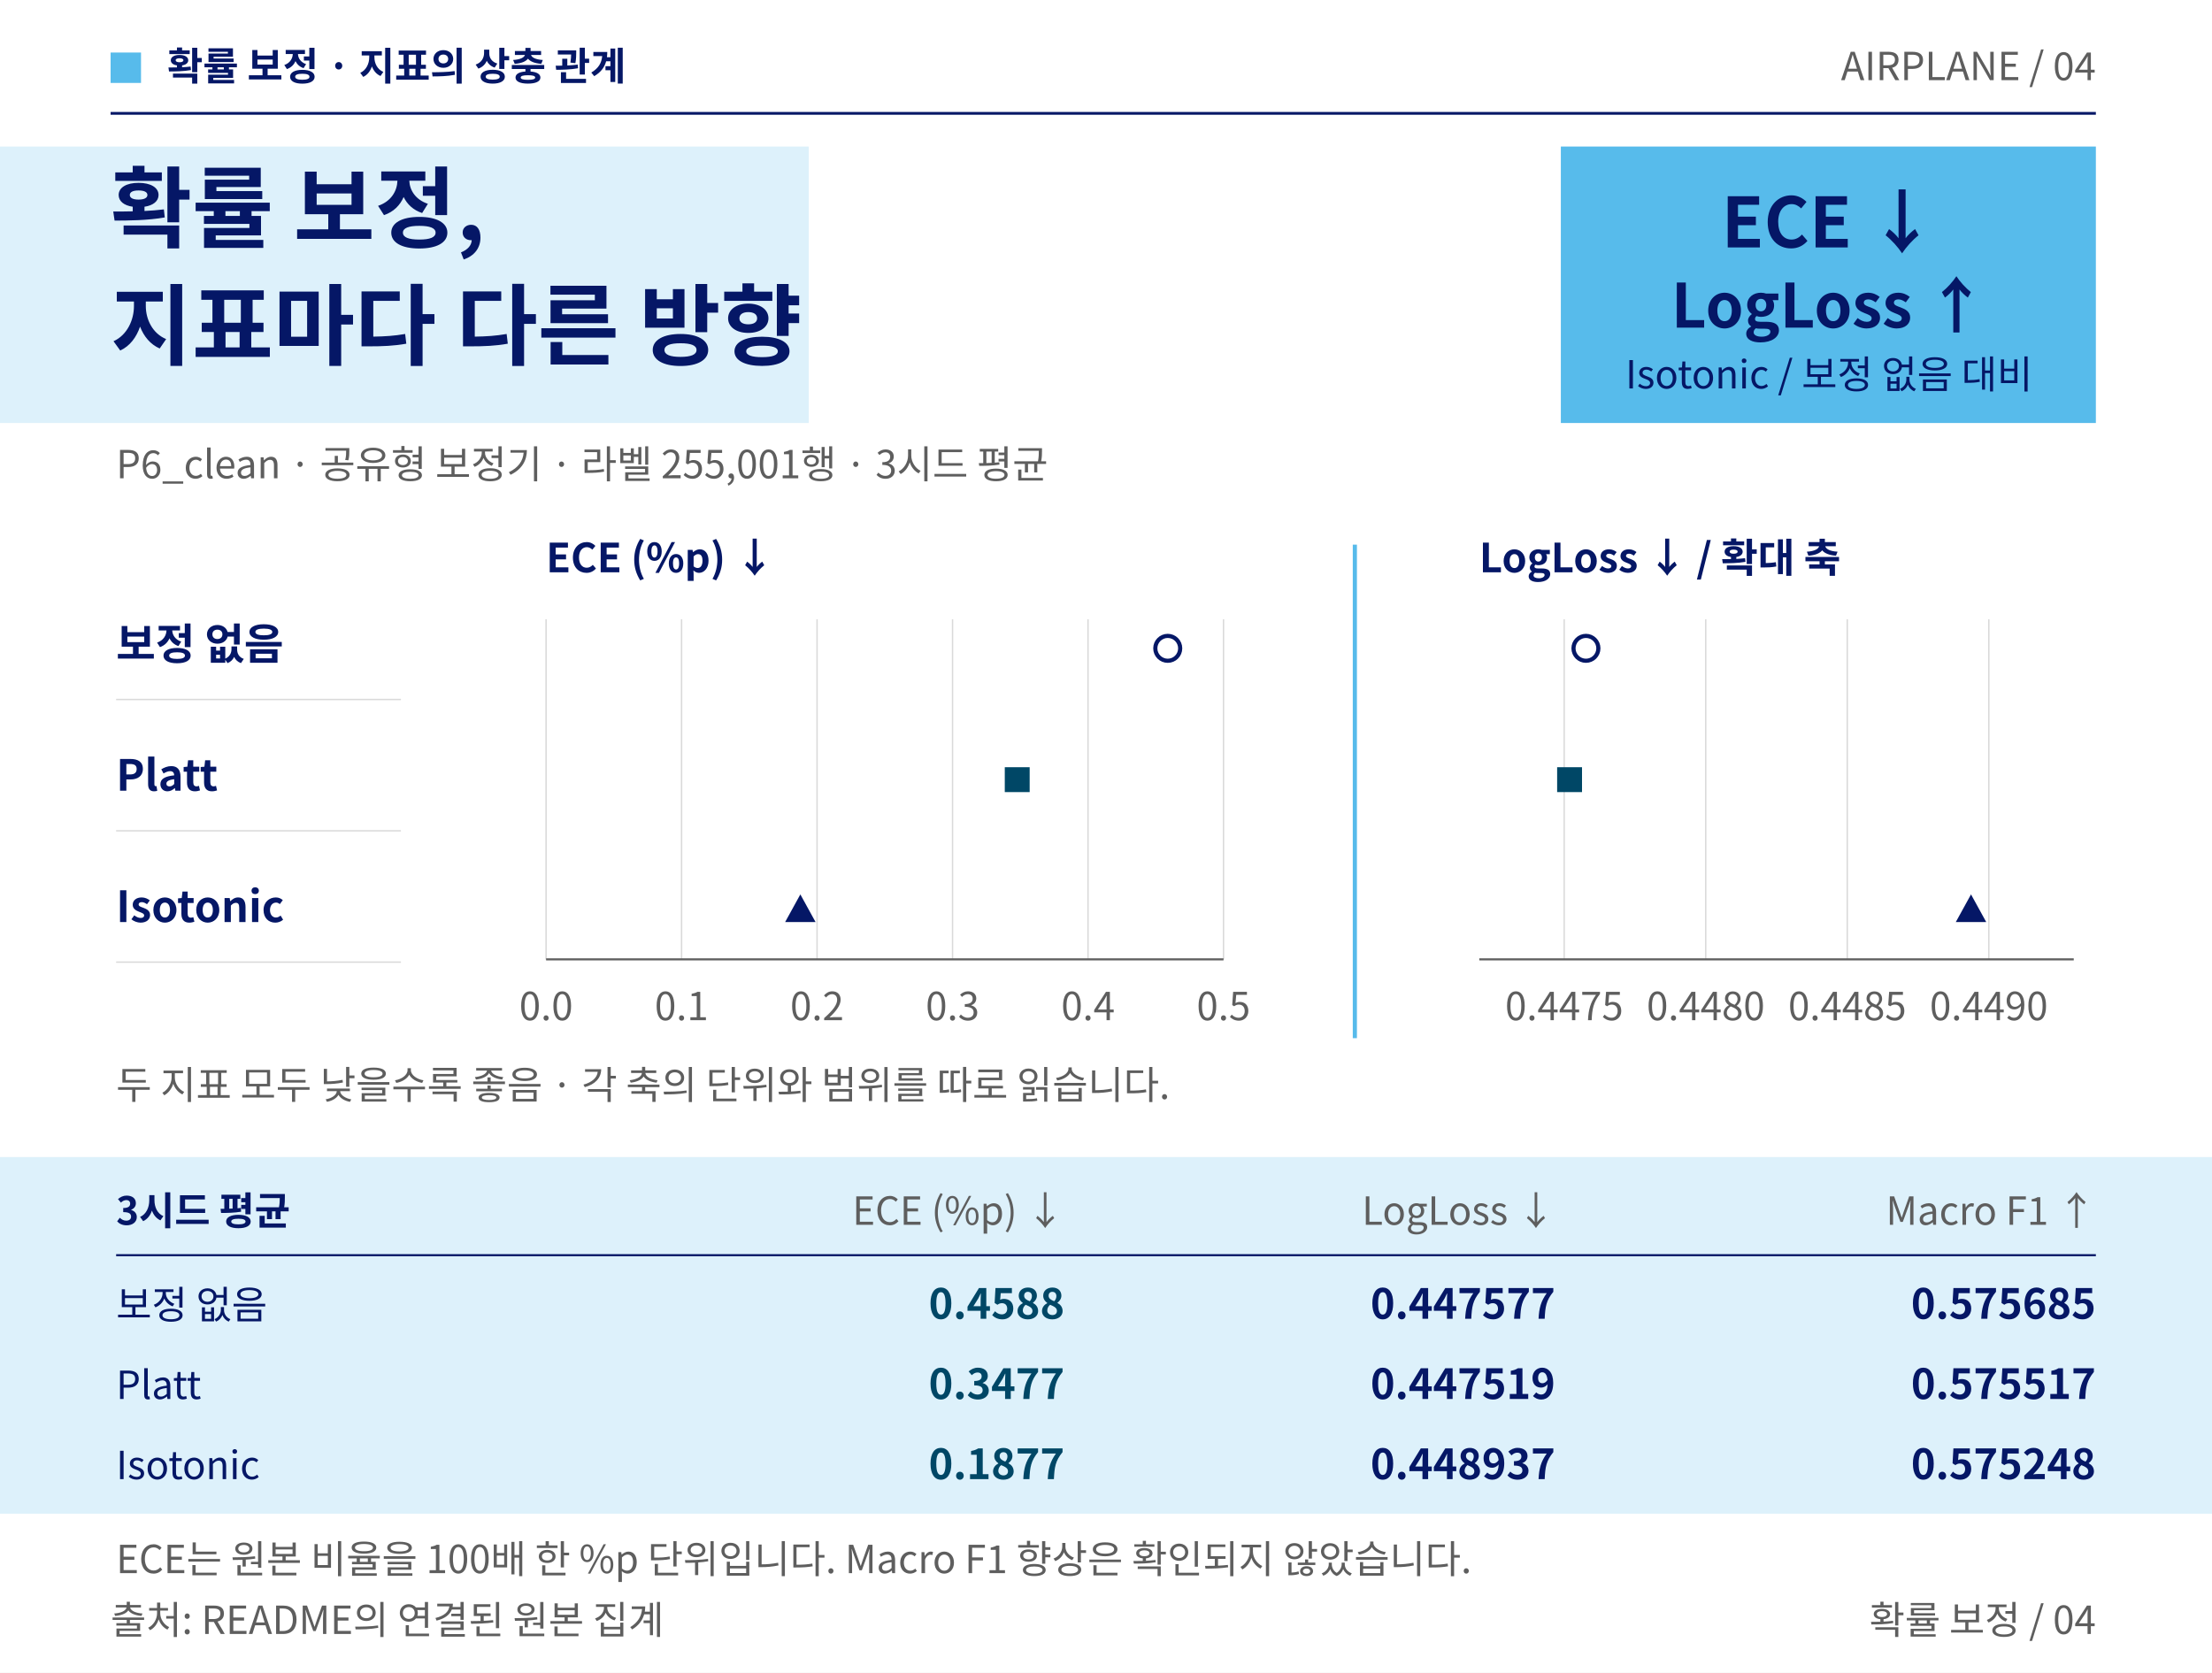
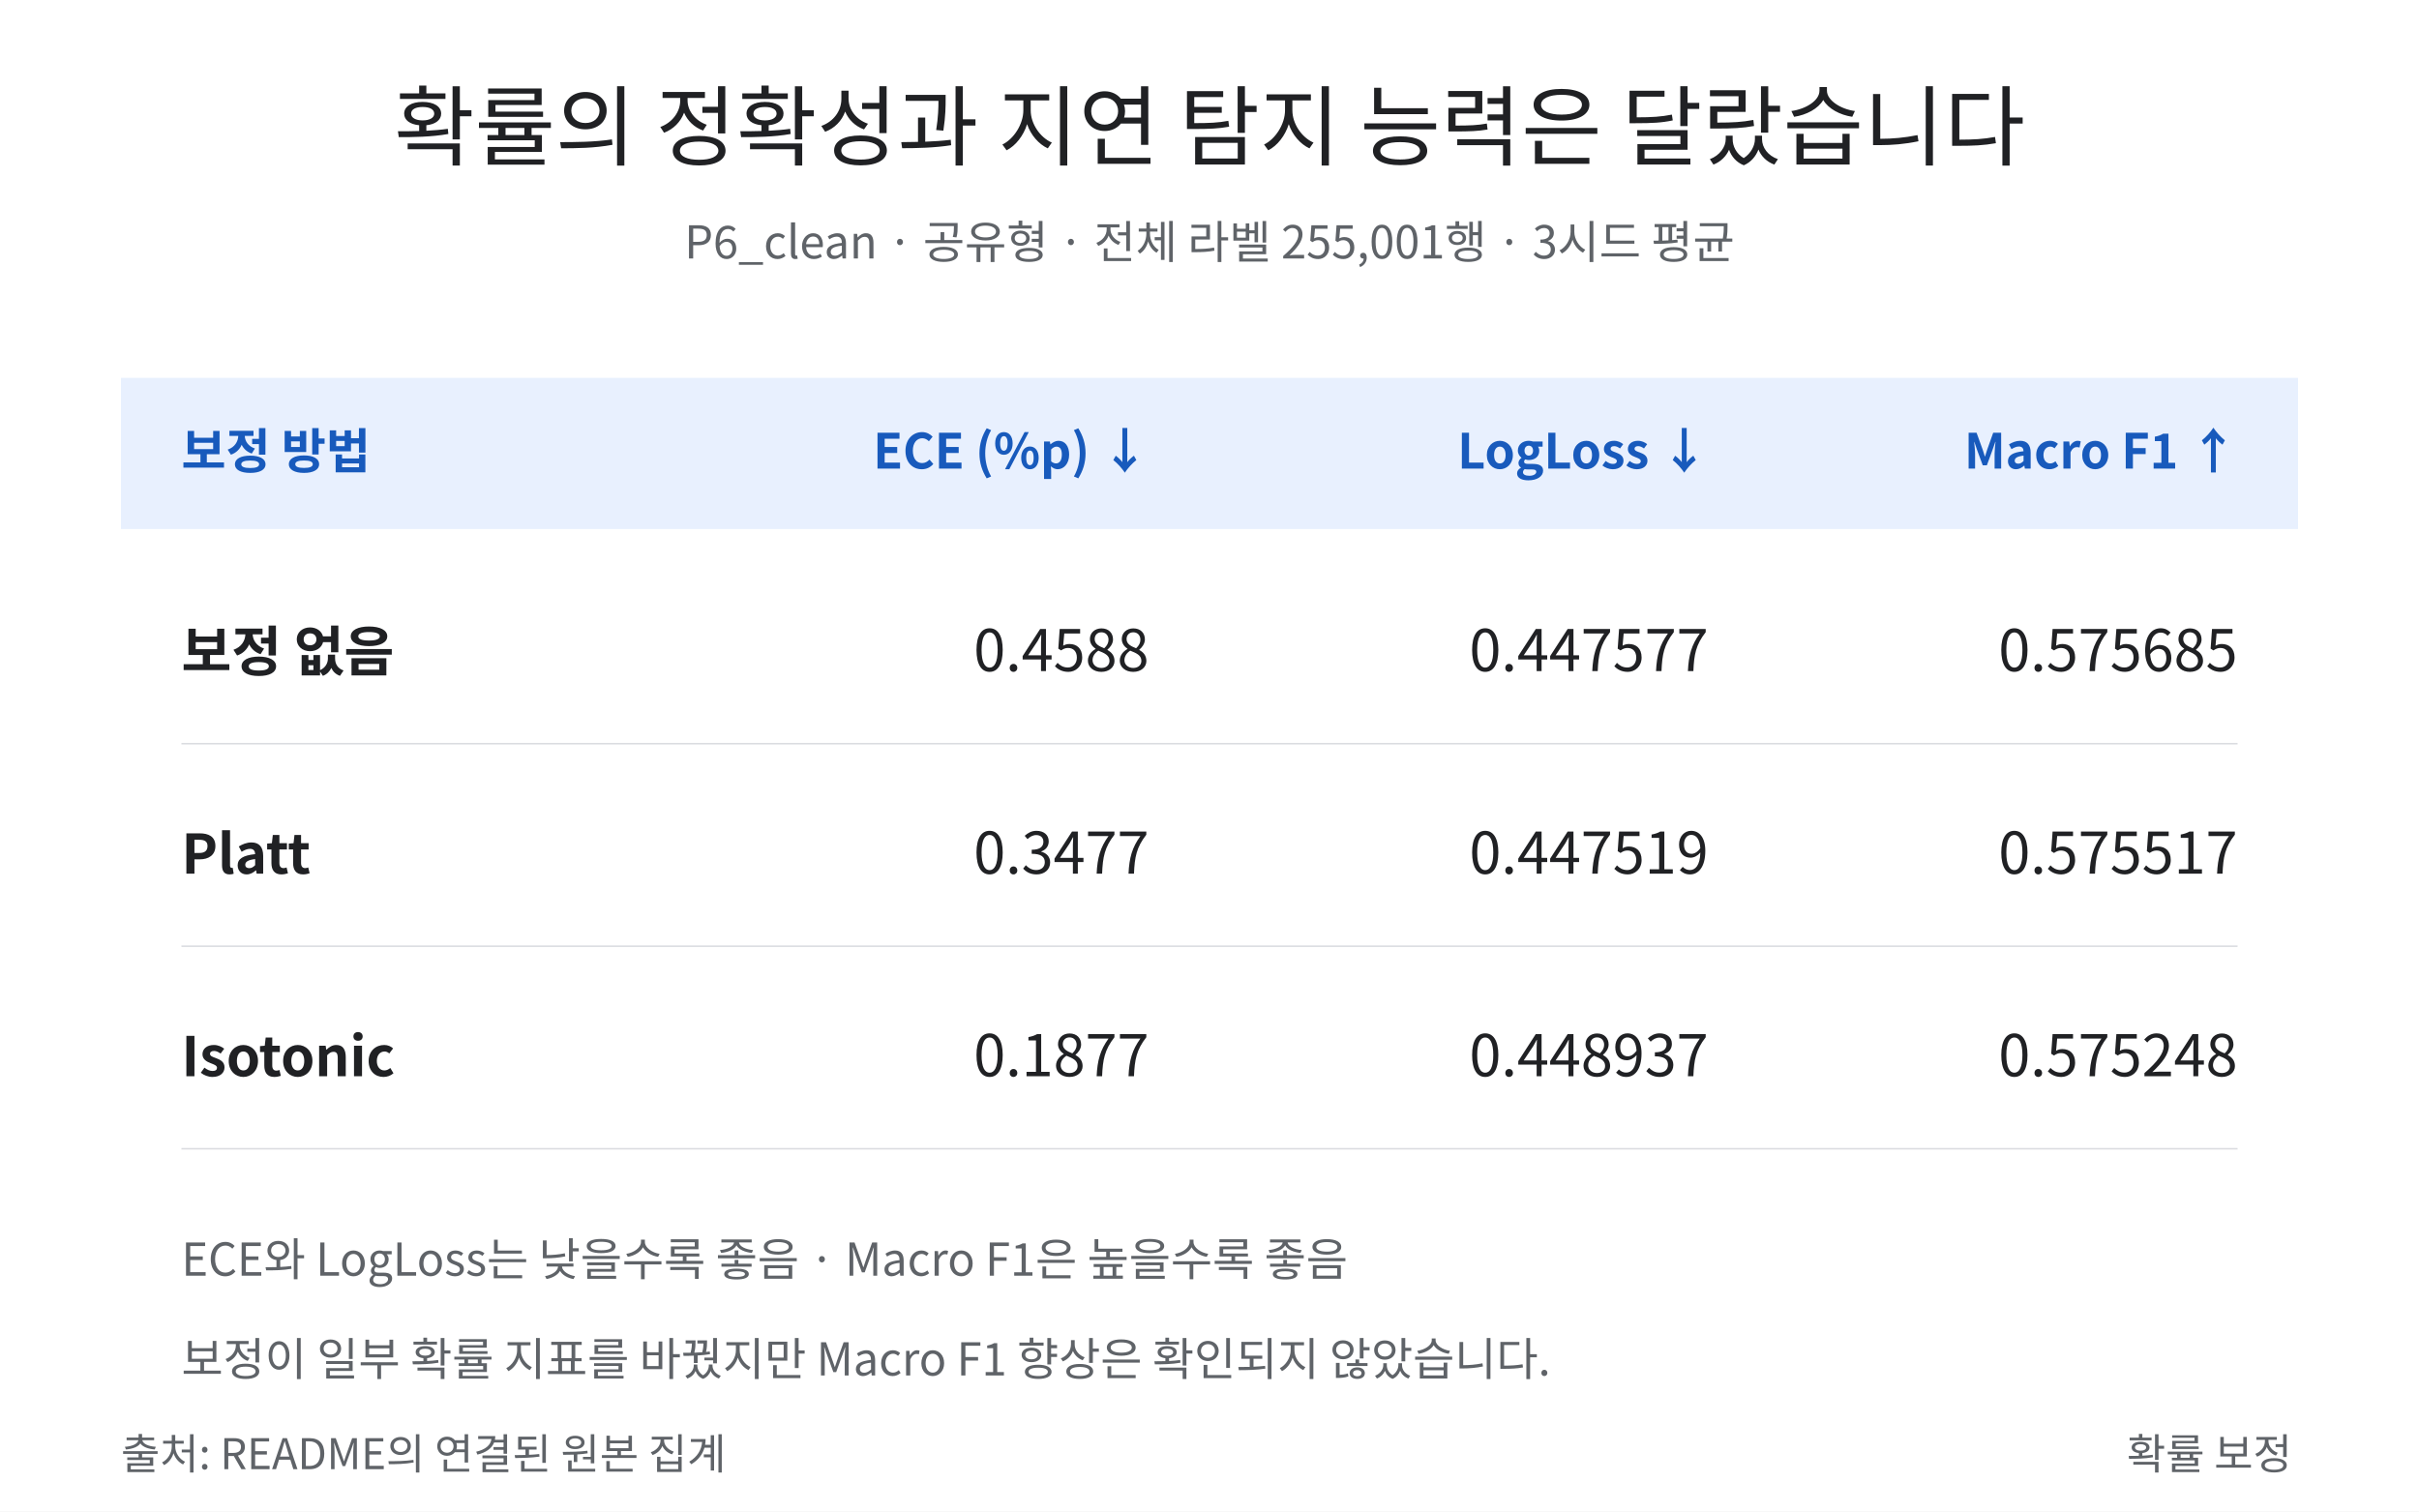
- <svg xmlns="http://www.w3.org/2000/svg" width="1600" height="1210" viewBox="0 0 1600 1210" role="img" aria-labelledby="title desc" data-design="refined-evidence-f" data-chart-type="aligned-independent-calibration-panels">
+ <svg xmlns="http://www.w3.org/2000/svg" width="1600" height="1000" viewBox="0 0 1600 1000" role="img" aria-labelledby="title desc" data-design="technical-launch-h" data-chart-type="calibration-tradeoff-scorecard">
  <style>text{font-family:"Noto Sans CJK KR","Malgun Gothic","Apple SD Gothic Neo",sans-serif;font-variant-numeric:tabular-nums}</style>
-   <rect width="1600" height="1210" fill="#FFFFFF" />
-   <rect x="0.000" y="106.000" width="585.000" height="200.000" fill="#DDF1FB" />
-   <rect x="1129.000" y="106.000" width="387.000" height="200.000" fill="#57BBEB" />
-   <rect x="80.000" y="38.000" width="22.000" height="22.000" fill="#57BBEB" />
-   <text x="121.000" y="58.000" font-size="28" fill="#051766" font-weight="600" text-anchor="start">확률 보정 · 지표의 상충 관계</text>
-   <text x="1516.000" y="58.000" font-size="28" fill="#5E5E5E" font-weight="400" text-anchor="end">AIRPLANE  /  04</text>
-   <line x1="80.000" y1="82.000" x2="1516.000" y2="82.000" stroke="#051766" stroke-width="2" />
-   <text x="80.000" y="174.000" font-size="64" fill="#051766" font-weight="700" text-anchor="start" style="font-family:Noto Sans CJK KR, Malgun Gothic, Apple SD Gothic Neo, sans-serif">확률 보정,</text>
-   <text x="80.000" y="259.000" font-size="64" fill="#051766" font-weight="700" text-anchor="start" style="font-family:Noto Sans CJK KR, Malgun Gothic, Apple SD Gothic Neo, sans-serif">지표마다 다른 방향</text>
-   <text x="1323.000" y="179.000" font-size="50" fill="#051766" font-weight="700" text-anchor="middle">ECE ↓</text>
-   <text x="1323.000" y="237.000" font-size="44" fill="#051766" font-weight="600" text-anchor="middle">LogLoss ↑</text>
-   <text x="1323.000" y="281.000" font-size="28" fill="#051766" font-weight="400" text-anchor="middle">Isotonic / 보정 없음 대비</text>
-   <text x="84.000" y="346.000" font-size="28" fill="#5E5E5E" font-weight="400" text-anchor="start">P6_clean · 공유형 보정기 · 라벨 255,001행 · 3시드 평균</text>
-   <text x="395.000" y="414.000" font-size="29" fill="#051766" font-weight="600" text-anchor="start">ECE (%p) ↓</text>
-   <line x1="395.000" y1="448.000" x2="395.000" y2="694.000" stroke="#D9D9D9" stroke-width="1" />
-   <text x="395.000" y="738.000" font-size="28" fill="#5E5E5E" font-weight="400" text-anchor="middle">0.0</text>
-   <line x1="493.000" y1="448.000" x2="493.000" y2="694.000" stroke="#D9D9D9" stroke-width="1" />
-   <text x="493.000" y="738.000" font-size="28" fill="#5E5E5E" font-weight="400" text-anchor="middle">0.1</text>
-   <line x1="591.000" y1="448.000" x2="591.000" y2="694.000" stroke="#D9D9D9" stroke-width="1" />
-   <text x="591.000" y="738.000" font-size="28" fill="#5E5E5E" font-weight="400" text-anchor="middle">0.2</text>
-   <line x1="689.000" y1="448.000" x2="689.000" y2="694.000" stroke="#D9D9D9" stroke-width="1" />
-   <text x="689.000" y="738.000" font-size="28" fill="#5E5E5E" font-weight="400" text-anchor="middle">0.3</text>
-   <line x1="787.000" y1="448.000" x2="787.000" y2="694.000" stroke="#D9D9D9" stroke-width="1" />
-   <text x="787.000" y="738.000" font-size="28" fill="#5E5E5E" font-weight="400" text-anchor="middle">0.4</text>
-   <line x1="885.000" y1="448.000" x2="885.000" y2="694.000" stroke="#D9D9D9" stroke-width="1" />
-   <text x="885.000" y="738.000" font-size="28" fill="#5E5E5E" font-weight="400" text-anchor="middle">0.5</text>
-   <line x1="395.000" y1="694.000" x2="885.000" y2="694.000" stroke="#5E5E5E" stroke-width="1.5" />
-   <circle cx="844.662" cy="469.000" r="9" fill="#FFFFFF" stroke="#051766" stroke-width="3" />
-   <rect x="726.786" y="555.000" width="18.000" height="18.000" fill="#004766" />
-   <polygon points="578.913,647.000 567.913,667.000 589.913,667.000" fill="#051766" />
-   <text x="1070.000" y="414.000" font-size="29" fill="#051766" font-weight="600" text-anchor="start">LogLoss ↓ / 확대 축</text>
-   <line x1="1131.429" y1="448.000" x2="1131.429" y2="694.000" stroke="#D9D9D9" stroke-width="1" />
-   <text x="1131.429" y="738.000" font-size="28" fill="#5E5E5E" font-weight="400" text-anchor="middle">0.4475</text>
-   <line x1="1233.810" y1="448.000" x2="1233.810" y2="694.000" stroke="#D9D9D9" stroke-width="1" />
-   <text x="1233.810" y="738.000" font-size="28" fill="#5E5E5E" font-weight="400" text-anchor="middle">0.4480</text>
-   <line x1="1336.190" y1="448.000" x2="1336.190" y2="694.000" stroke="#D9D9D9" stroke-width="1" />
-   <text x="1336.190" y="738.000" font-size="28" fill="#5E5E5E" font-weight="400" text-anchor="middle">0.4485</text>
-   <line x1="1438.571" y1="448.000" x2="1438.571" y2="694.000" stroke="#D9D9D9" stroke-width="1" />
-   <text x="1438.571" y="738.000" font-size="28" fill="#5E5E5E" font-weight="400" text-anchor="middle">0.4490</text>
-   <line x1="1070.000" y1="694.000" x2="1500.000" y2="694.000" stroke="#5E5E5E" stroke-width="1.5" />
-   <circle cx="1147.151" cy="469.000" r="9" fill="#FFFFFF" stroke="#051766" stroke-width="3" />
-   <rect x="1126.321" y="555.000" width="18.000" height="18.000" fill="#004766" />
-   <polygon points="1425.688,647.000 1414.688,667.000 1436.688,667.000" fill="#051766" />
-   <line x1="980.000" y1="394.000" x2="980.000" y2="751.000" stroke="#57BBEB" stroke-width="3" />
-   <text x="84.000" y="477.000" font-size="31" fill="#051766" font-weight="600" text-anchor="start">보정 없음</text>
-   <line x1="84.000" y1="506.000" x2="290.000" y2="506.000" stroke="#D9D9D9" stroke-width="1" />
-   <text x="84.000" y="572.000" font-size="31" fill="#051766" font-weight="600" text-anchor="start">Platt</text>
-   <line x1="84.000" y1="601.000" x2="290.000" y2="601.000" stroke="#D9D9D9" stroke-width="1" />
-   <text x="84.000" y="667.000" font-size="31" fill="#051766" font-weight="600" text-anchor="start">Isotonic</text>
-   <line x1="84.000" y1="696.000" x2="290.000" y2="696.000" stroke="#D9D9D9" stroke-width="1" />
-   <text x="84.000" y="795.000" font-size="28" fill="#5E5E5E" font-weight="400" text-anchor="start">두 지표 모두 낮을수록 좋음 · 각 축의 단위와 범위를 따로 읽습니다.</text>
-   <rect x="0.000" y="837.000" width="1600.000" height="258.000" fill="#DDF1FB" />
-   <text x="84.000" y="886.000" font-size="28" fill="#051766" font-weight="600" text-anchor="start">3시드 평균</text>
-   <text x="770.000" y="886.000" font-size="28" fill="#5E5E5E" font-weight="400" text-anchor="end">ECE (%p) ↓</text>
-   <text x="1125.000" y="886.000" font-size="28" fill="#5E5E5E" font-weight="400" text-anchor="end">LogLoss ↓</text>
-   <text x="1516.000" y="886.000" font-size="28" fill="#5E5E5E" font-weight="400" text-anchor="end">Macro F1 ↑</text>
-   <line x1="84.000" y1="908.000" x2="1516.000" y2="908.000" stroke="#051766" stroke-width="1.5" />
-   <text x="84.000" y="954.000" font-size="28" fill="#051766" font-weight="500" text-anchor="start">보정 없음</text>
-   <text x="770.000" y="954.000" font-size="30" fill="#004766" font-weight="600" text-anchor="end">0.4588</text>
-   <text x="1125.000" y="954.000" font-size="30" fill="#051766" font-weight="600" text-anchor="end">0.447577</text>
-   <text x="1516.000" y="954.000" font-size="30" fill="#051766" font-weight="600" text-anchor="end">0.575685</text>
-   <text x="84.000" y="1012.000" font-size="28" fill="#051766" font-weight="500" text-anchor="start">Platt</text>
-   <text x="770.000" y="1012.000" font-size="30" fill="#004766" font-weight="600" text-anchor="end">0.3477</text>
-   <text x="1125.000" y="1012.000" font-size="30" fill="#051766" font-weight="600" text-anchor="end">0.447519</text>
-   <text x="1516.000" y="1012.000" font-size="30" fill="#051766" font-weight="600" text-anchor="end">0.575517</text>
-   <text x="84.000" y="1070.000" font-size="28" fill="#051766" font-weight="500" text-anchor="start">Isotonic</text>
-   <text x="770.000" y="1070.000" font-size="30" fill="#004766" font-weight="600" text-anchor="end">0.1877</text>
-   <text x="1125.000" y="1070.000" font-size="30" fill="#051766" font-weight="600" text-anchor="end">0.448937</text>
-   <text x="1516.000" y="1070.000" font-size="30" fill="#051766" font-weight="600" text-anchor="end">0.575248</text>
-   <text x="84.000" y="1138.000" font-size="28" fill="#5E5E5E" font-weight="400" text-anchor="start">ECE는 원본 비율을 100배 한 %p 단위입니다. Macro F1 향상은 확인되지 않았습니다.</text>
-   <text x="80.000" y="1182.000" font-size="28" fill="#5E5E5E" font-weight="400" text-anchor="start">출처: README의 연결된 원본 집계</text>
-   <text x="1516.000" y="1182.000" font-size="28" fill="#5E5E5E" font-weight="400" text-anchor="end">확률 보정 / 04</text>
+   <rect width="1600" height="1000" fill="#FFFFFF" />
+   <text x="800.000" y="105.000" font-size="58" fill="#202124" font-weight="500" text-anchor="middle">확률의 정확성과 지연 탐지 능력은 달랐습니다</text>
+   <text x="800.000" y="171.000" font-size="30" fill="#5F6368" font-weight="400" text-anchor="middle">P6_clean · 공유형 · 전체 라벨 255,001행 · 3시드 평균</text>
+   <rect x="80.000" y="250.000" width="1440.000" height="100.000" fill="#E8F0FE" />
+   <text x="120.000" y="310.000" font-size="32" fill="#185ABC" font-weight="600" text-anchor="start">보정 방법</text>
+   <text x="760.000" y="310.000" font-size="32" fill="#185ABC" font-weight="600" text-anchor="end">ECE (%p) ↓</text>
+   <text x="1130.000" y="310.000" font-size="32" fill="#185ABC" font-weight="600" text-anchor="end">LogLoss ↓</text>
+   <text x="1480.000" y="310.000" font-size="32" fill="#185ABC" font-weight="600" text-anchor="end">Macro F1 ↑</text>
+   <text x="120.000" y="444.000" font-size="36" fill="#202124" font-weight="600" text-anchor="start">보정 없음</text>
+   <text x="760.000" y="444.000" font-size="38" fill="#202124" font-weight="400" text-anchor="end">0.4588</text>
+   <text x="1130.000" y="444.000" font-size="38" fill="#202124" font-weight="400" text-anchor="end">0.447577</text>
+   <text x="1480.000" y="444.000" font-size="38" fill="#202124" font-weight="400" text-anchor="end">0.575685</text>
+   <line x1="120.000" y1="492.000" x2="1480.000" y2="492.000" stroke="#DADCE0" stroke-width="1" />
+   <text x="120.000" y="578.000" font-size="36" fill="#202124" font-weight="600" text-anchor="start">Platt</text>
+   <text x="760.000" y="578.000" font-size="38" fill="#202124" font-weight="400" text-anchor="end">0.3477</text>
+   <text x="1130.000" y="578.000" font-size="38" fill="#202124" font-weight="400" text-anchor="end">0.447519</text>
+   <text x="1480.000" y="578.000" font-size="38" fill="#202124" font-weight="400" text-anchor="end">0.575517</text>
+   <line x1="120.000" y1="626.000" x2="1480.000" y2="626.000" stroke="#DADCE0" stroke-width="1" />
+   <text x="120.000" y="712.000" font-size="36" fill="#202124" font-weight="600" text-anchor="start">Isotonic</text>
+   <text x="760.000" y="712.000" font-size="38" fill="#202124" font-weight="400" text-anchor="end">0.1877</text>
+   <text x="1130.000" y="712.000" font-size="38" fill="#202124" font-weight="400" text-anchor="end">0.448937</text>
+   <text x="1480.000" y="712.000" font-size="38" fill="#202124" font-weight="400" text-anchor="end">0.575248</text>
+   <line x1="120.000" y1="760.000" x2="1480.000" y2="760.000" stroke="#DADCE0" stroke-width="1" />
+   <text x="120.000" y="844.000" font-size="30" fill="#5F6368" font-weight="400" text-anchor="start">ECE와 LogLoss는 낮을수록 좋음 · Macro F1은 높을수록 좋음</text>
+   <text x="120.000" y="910.000" font-size="30" fill="#5F6368" font-weight="400" text-anchor="start">보정이 일부 확률 지표를 바꿨지만 Macro F1 향상은 확인되지 않았습니다.</text>
+   <text x="80.000" y="972.000" font-size="28" fill="#5F6368" font-weight="400" text-anchor="start">출처: README의 연결된 원본 집계</text>
+   <text x="1516.000" y="972.000" font-size="28" fill="#5F6368" font-weight="400" text-anchor="end">확률 보정</text>
</svg>
